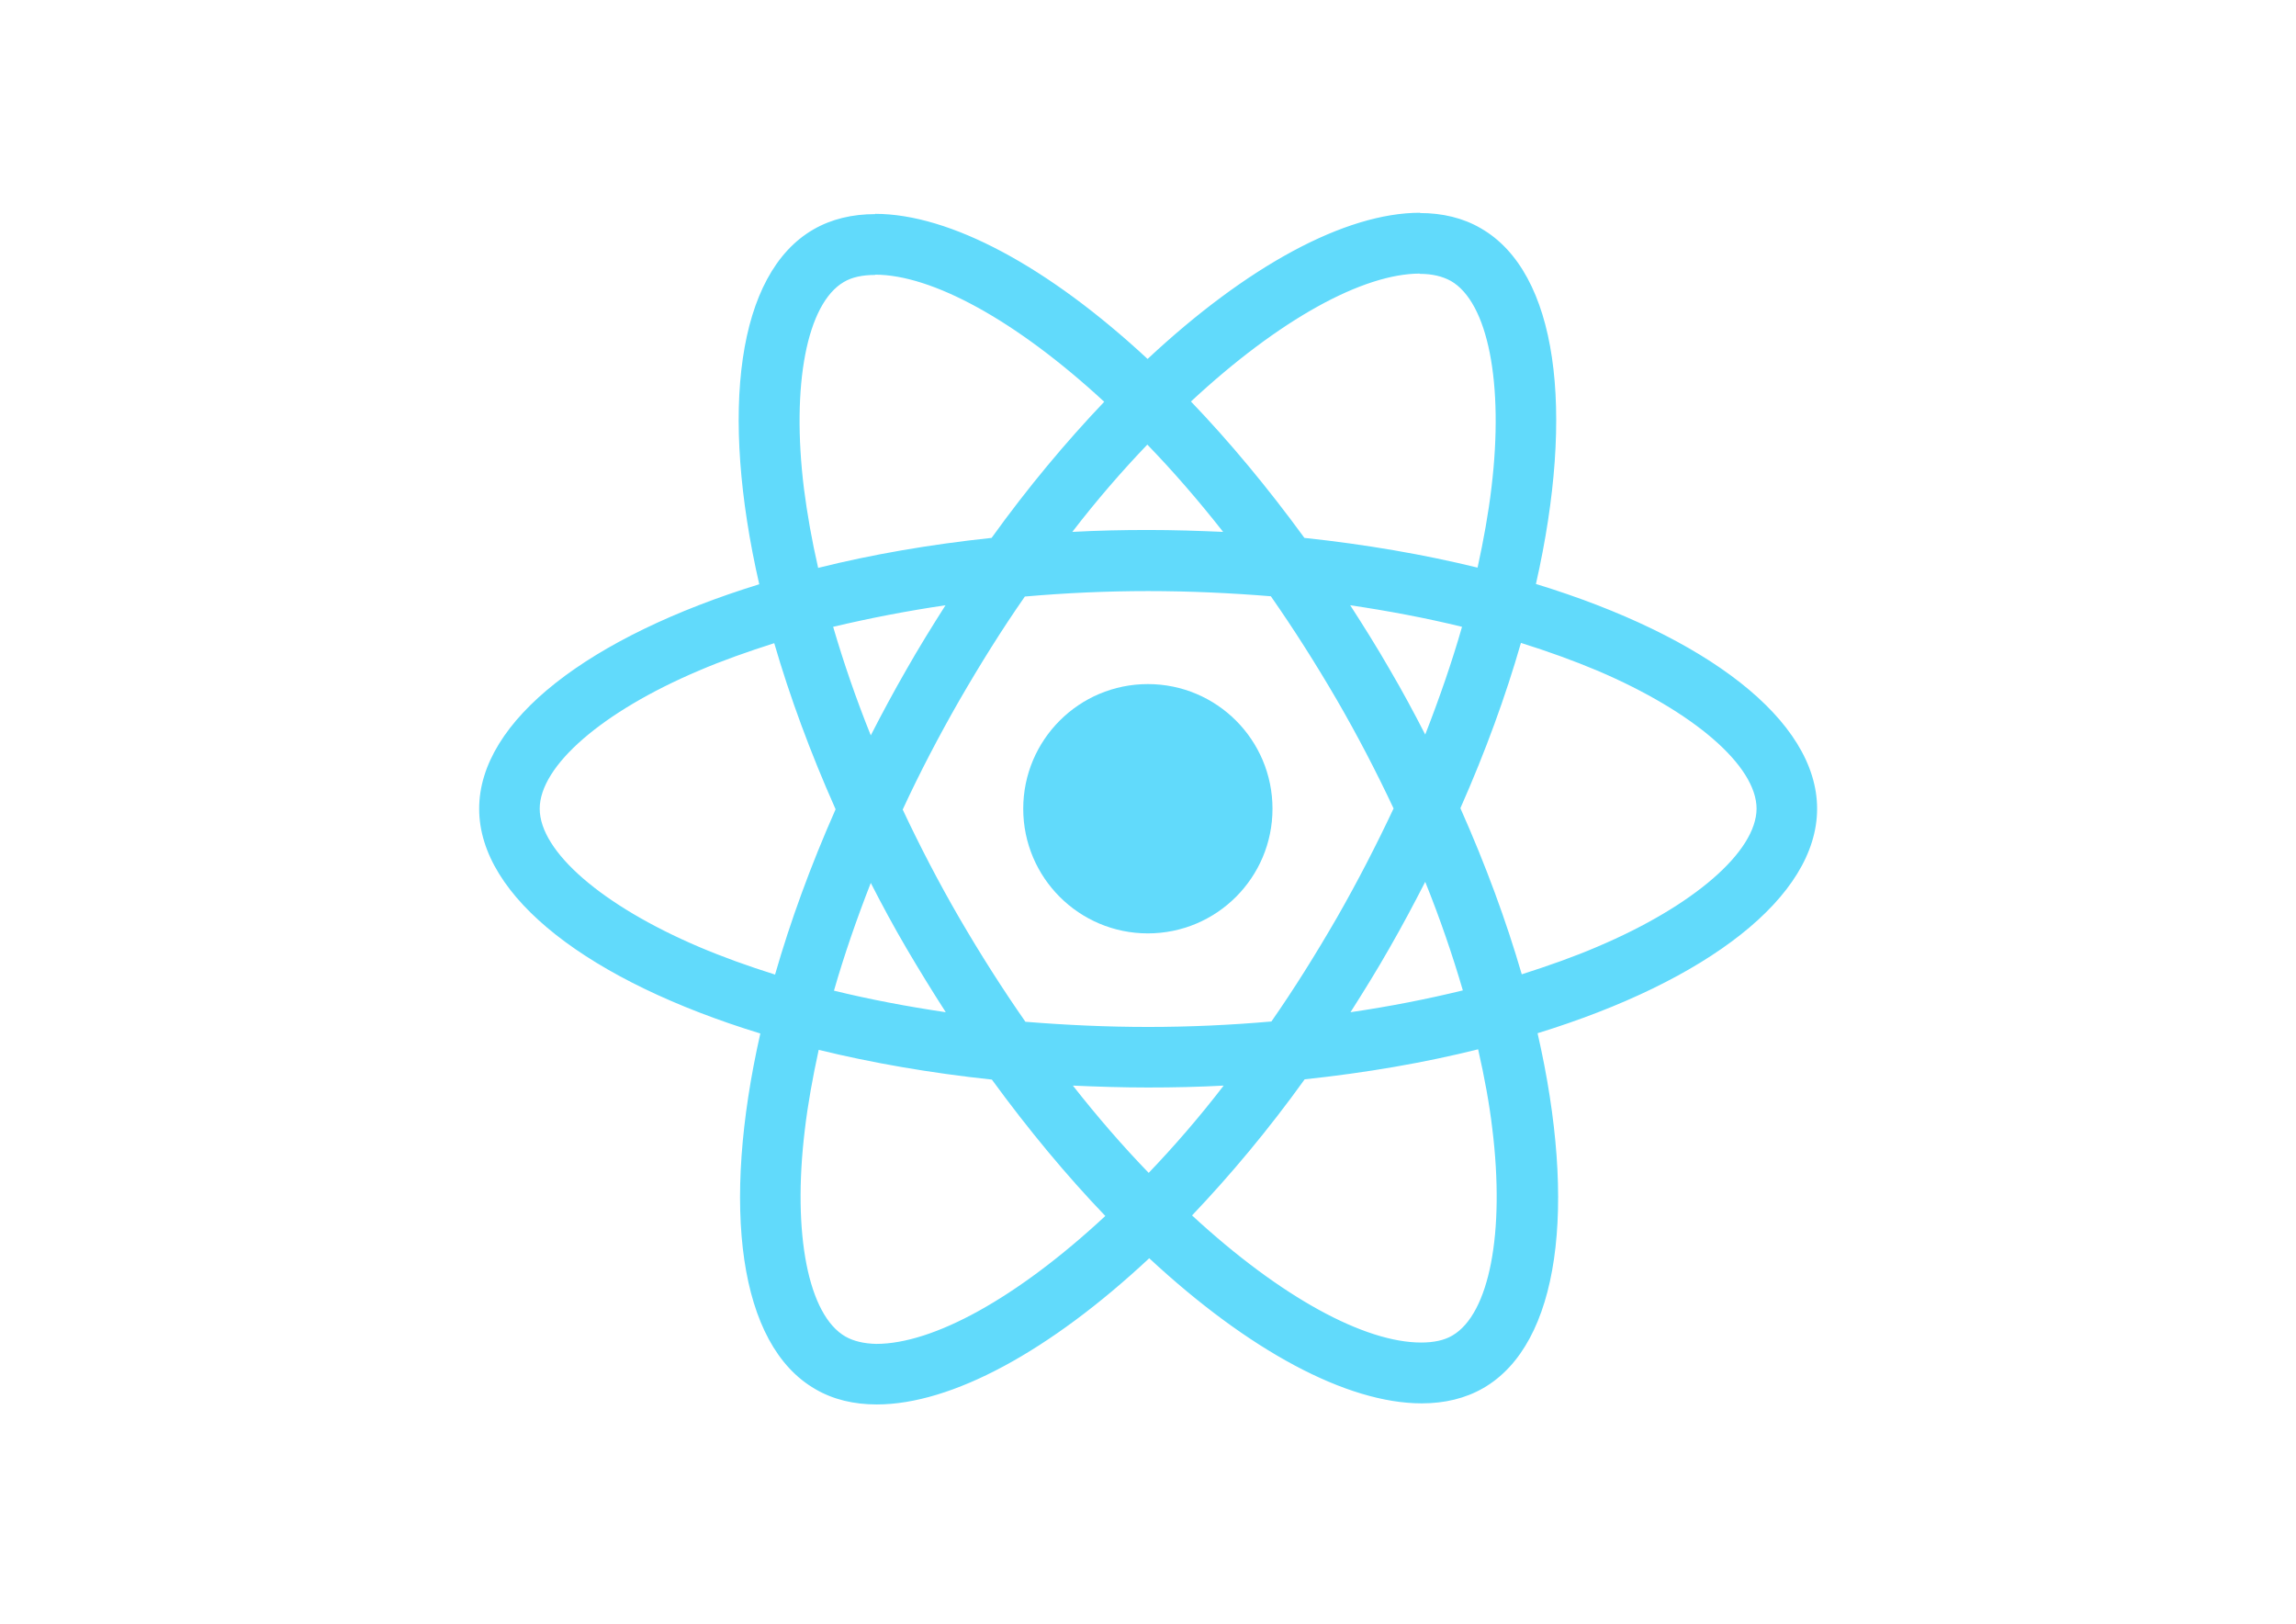
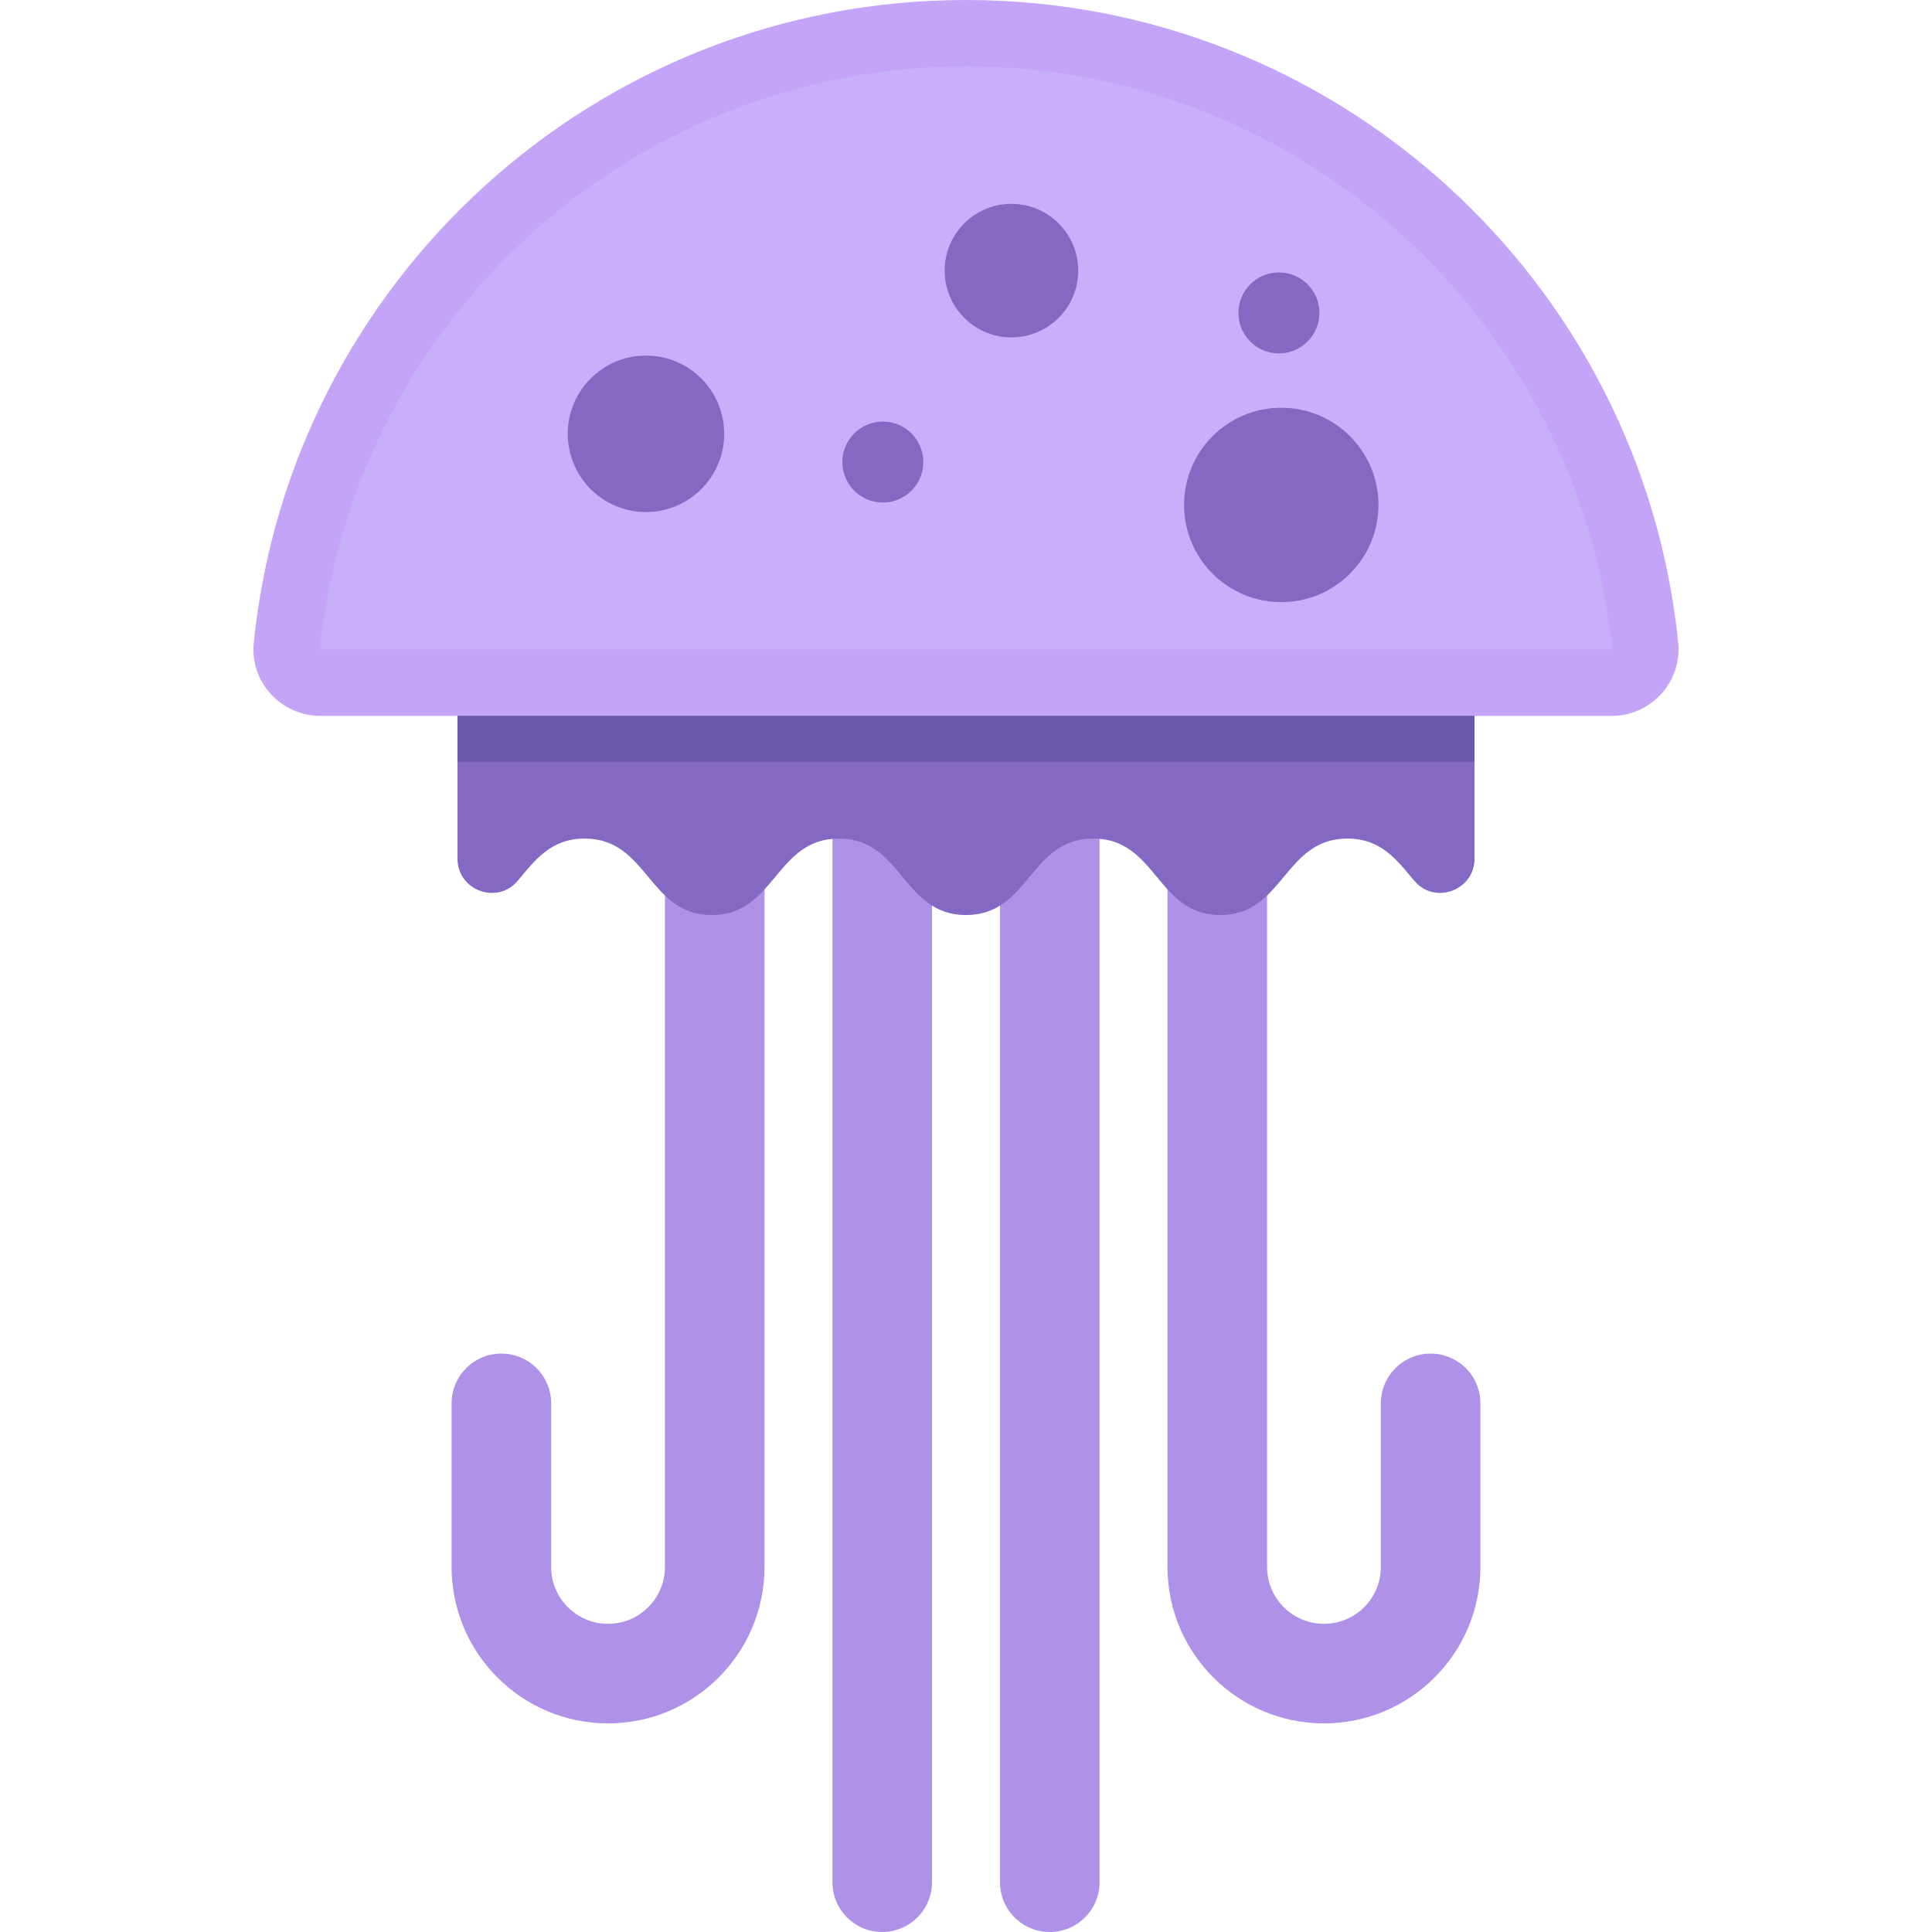
- <svg xmlns="http://www.w3.org/2000/svg" viewBox="0 0 841.9 595.3">
-   <g fill="#61DAFB">
-     <path d="M666.3 296.5c0-32.5-40.7-63.3-103.1-82.4 14.4-63.6 8-114.2-20.2-130.4-6.5-3.8-14.1-5.6-22.4-5.6v22.3c4.6 0 8.3.9 11.4 2.6 13.6 7.8 19.5 37.5 14.9 75.7-1.1 9.4-2.9 19.3-5.1 29.4-19.6-4.8-41-8.5-63.5-10.9-13.5-18.5-27.5-35.3-41.6-50 32.6-30.3 63.2-46.9 84-46.9V78c-27.5 0-63.5 19.6-99.9 53.6-36.4-33.8-72.4-53.2-99.9-53.2v22.3c20.7 0 51.4 16.5 84 46.6-14 14.7-28 31.4-41.3 49.9-22.6 2.4-44 6.1-63.6 11-2.3-10-4-19.7-5.2-29-4.7-38.2 1.1-67.9 14.6-75.8 3-1.8 6.9-2.6 11.5-2.6V78.5c-8.4 0-16 1.8-22.6 5.6-28.1 16.2-34.4 66.7-19.9 130.1-62.2 19.2-102.7 49.9-102.7 82.3 0 32.5 40.7 63.3 103.1 82.4-14.4 63.6-8 114.2 20.2 130.4 6.5 3.8 14.1 5.6 22.5 5.6 27.5 0 63.5-19.6 99.9-53.6 36.4 33.8 72.4 53.2 99.9 53.2 8.4 0 16-1.8 22.6-5.6 28.1-16.2 34.4-66.7 19.9-130.1 62-19.1 102.5-49.9 102.5-82.3zm-130.2-66.7c-3.7 12.9-8.3 26.2-13.5 39.5-4.1-8-8.4-16-13.1-24-4.6-8-9.5-15.8-14.4-23.4 14.2 2.1 27.9 4.7 41 7.9zm-45.8 106.5c-7.8 13.5-15.8 26.3-24.1 38.2-14.9 1.3-30 2-45.2 2-15.1 0-30.2-.7-45-1.9-8.3-11.9-16.4-24.6-24.2-38-7.6-13.1-14.5-26.4-20.8-39.8 6.2-13.4 13.2-26.8 20.7-39.9 7.8-13.5 15.8-26.3 24.1-38.2 14.9-1.3 30-2 45.2-2 15.1 0 30.2.7 45 1.9 8.3 11.9 16.4 24.6 24.2 38 7.6 13.1 14.5 26.4 20.8 39.8-6.3 13.4-13.2 26.8-20.7 39.9zm32.3-13c5.4 13.4 10 26.8 13.8 39.8-13.1 3.2-26.9 5.9-41.2 8 4.9-7.7 9.8-15.6 14.4-23.7 4.6-8 8.9-16.1 13-24.1zM421.2 430c-9.3-9.6-18.6-20.3-27.8-32 9 .4 18.2.7 27.5.7 9.4 0 18.7-.2 27.8-.7-9 11.7-18.3 22.4-27.5 32zm-74.4-58.9c-14.2-2.1-27.9-4.7-41-7.9 3.7-12.9 8.3-26.2 13.5-39.5 4.1 8 8.4 16 13.1 24 4.7 8 9.5 15.8 14.4 23.4zM420.7 163c9.3 9.6 18.6 20.3 27.8 32-9-.4-18.2-.7-27.5-.7-9.4 0-18.7.2-27.8.7 9-11.7 18.3-22.4 27.5-32zm-74 58.9c-4.9 7.7-9.8 15.6-14.4 23.7-4.6 8-8.9 16-13 24-5.4-13.4-10-26.8-13.8-39.8 13.1-3.1 26.9-5.8 41.2-7.9zm-90.5 125.2c-35.4-15.1-58.3-34.9-58.3-50.6 0-15.7 22.9-35.6 58.3-50.6 8.6-3.7 18-7 27.7-10.1 5.7 19.6 13.2 40 22.5 60.9-9.2 20.8-16.6 41.1-22.2 60.6-9.9-3.1-19.3-6.5-28-10.2zM310 490c-13.6-7.8-19.5-37.5-14.9-75.7 1.1-9.4 2.9-19.3 5.1-29.4 19.6 4.8 41 8.5 63.5 10.9 13.5 18.5 27.5 35.3 41.6 50-32.6 30.3-63.2 46.9-84 46.9-4.5-.1-8.3-1-11.3-2.7zm237.2-76.2c4.7 38.2-1.1 67.9-14.6 75.8-3 1.8-6.9 2.6-11.5 2.6-20.7 0-51.4-16.5-84-46.6 14-14.7 28-31.4 41.3-49.9 22.6-2.4 44-6.1 63.6-11 2.3 10.1 4.1 19.8 5.2 29.1zm38.5-66.7c-8.6 3.7-18 7-27.7 10.1-5.7-19.6-13.2-40-22.5-60.9 9.2-20.8 16.6-41.1 22.2-60.6 9.9 3.1 19.3 6.5 28.1 10.2 35.4 15.1 58.3 34.9 58.3 50.6-.1 15.7-23 35.6-58.4 50.6zM320.8 78.4z" />
-     <circle cx="420.9" cy="296.5" r="45.7" />
-     <path d="M520.5 78.1z" />
+ <svg xmlns="http://www.w3.org/2000/svg" version="1.1" id="Capa_1" x="0px" y="0px" viewBox="0 0 407.5 407.5" style="enable-background:new 0 0 407.5 407.5;" xml:space="preserve">
+   <g>
+     <g>
+       <path style="fill:#AF91E8;" d="M161.25,123v207.5c0,18.2-14.8,33-33,33s-33-14.8-33-33V296c0-5.8,4.7-10.5,10.5-10.5    s10.5,4.7,10.5,10.5v34.5c0,6.62,5.38,12,12,12s12-5.38,12-12V123c0-5.8,4.7-10.5,10.5-10.5S161.25,117.2,161.25,123z" />
+       <path style="fill:#AF91E8;" d="M312.25,296v34.5c0,18.2-14.8,33-33,33s-33-14.8-33-33V123c0-5.8,4.7-10.5,10.5-10.5    s10.5,4.7,10.5,10.5v207.5c0,6.62,5.38,12,12,12s12-5.38,12-12V296c0-5.8,4.7-10.5,10.5-10.5S312.25,290.2,312.25,296z" />
+       <path style="fill:#AF91E8;" d="M196.58,167v230c0,5.8-4.7,10.5-10.5,10.5c-5.8,0-10.5-4.7-10.5-10.5V167c0-5.8,4.7-10.5,10.5-10.5    C191.88,156.5,196.58,161.2,196.58,167z" />
+       <path style="fill:#AF91E8;" d="M231.92,167v230c0,5.8-4.7,10.5-10.5,10.5c-5.8,0-10.5-4.7-10.5-10.5V167c0-5.8,4.7-10.5,10.5-10.5    C227.22,156.5,231.92,161.2,231.92,167z" />
+     </g>
+     <path style="fill:#8369C4;" d="M96.492,181.102c0,6.719,8.4,9.808,12.719,4.661c3.599-4.288,6.935-8.892,14.1-8.892   c13.409,0,13.409,16.129,26.818,16.129c13.407,0,13.407-16.129,26.815-16.129c13.408,0,13.408,16.129,26.816,16.129   c13.407,0,13.407-16.129,26.814-16.129c13.407,0,13.407,16.129,26.814,16.129c13.405,0,13.405-16.129,26.811-16.129   c7.159,0,10.494,4.6,14.09,8.887c4.318,5.148,12.72,2.059,12.72-4.661V143H96.492V181.102z" />
+     <path style="fill:#C4A4F7;" d="M339.905,151c8.309,0,14.906-7.145,14.068-15.411C346.253,59.433,281.942,0,203.75,0   S61.247,59.433,53.527,135.589C52.689,143.855,59.286,151,67.595,151H339.905z" />
+     <path style="fill:#C8AFF9;" d="M67.46,137c7.035-68.99,65.474-123,136.29-123s129.255,54.01,136.29,123H67.46z" />
+     <circle style="fill:#8369C4;" cx="136.25" cy="91.5" r="16.5" />
+     <circle style="fill:#8369C4;" cx="270.25" cy="106.5" r="20.5" />
+     <circle style="fill:#8369C4;" cx="213.334" cy="57.083" r="14.084" />
+     <circle style="fill:#8369C4;" cx="186.208" cy="97.458" r="8.542" />
+     <circle style="fill:#8369C4;" cx="269.75" cy="66" r="8.542" />
+     <rect x="96.492" y="151" style="fill:#6B58A8;" width="214.516" height="9.667" />
  </g>
+   <g>
+ </g>
+   <g>
+ </g>
+   <g>
+ </g>
+   <g>
+ </g>
+   <g>
+ </g>
+   <g>
+ </g>
+   <g>
+ </g>
+   <g>
+ </g>
+   <g>
+ </g>
+   <g>
+ </g>
+   <g>
+ </g>
+   <g>
+ </g>
+   <g>
+ </g>
+   <g>
+ </g>
+   <g>
+ </g>
</svg>
